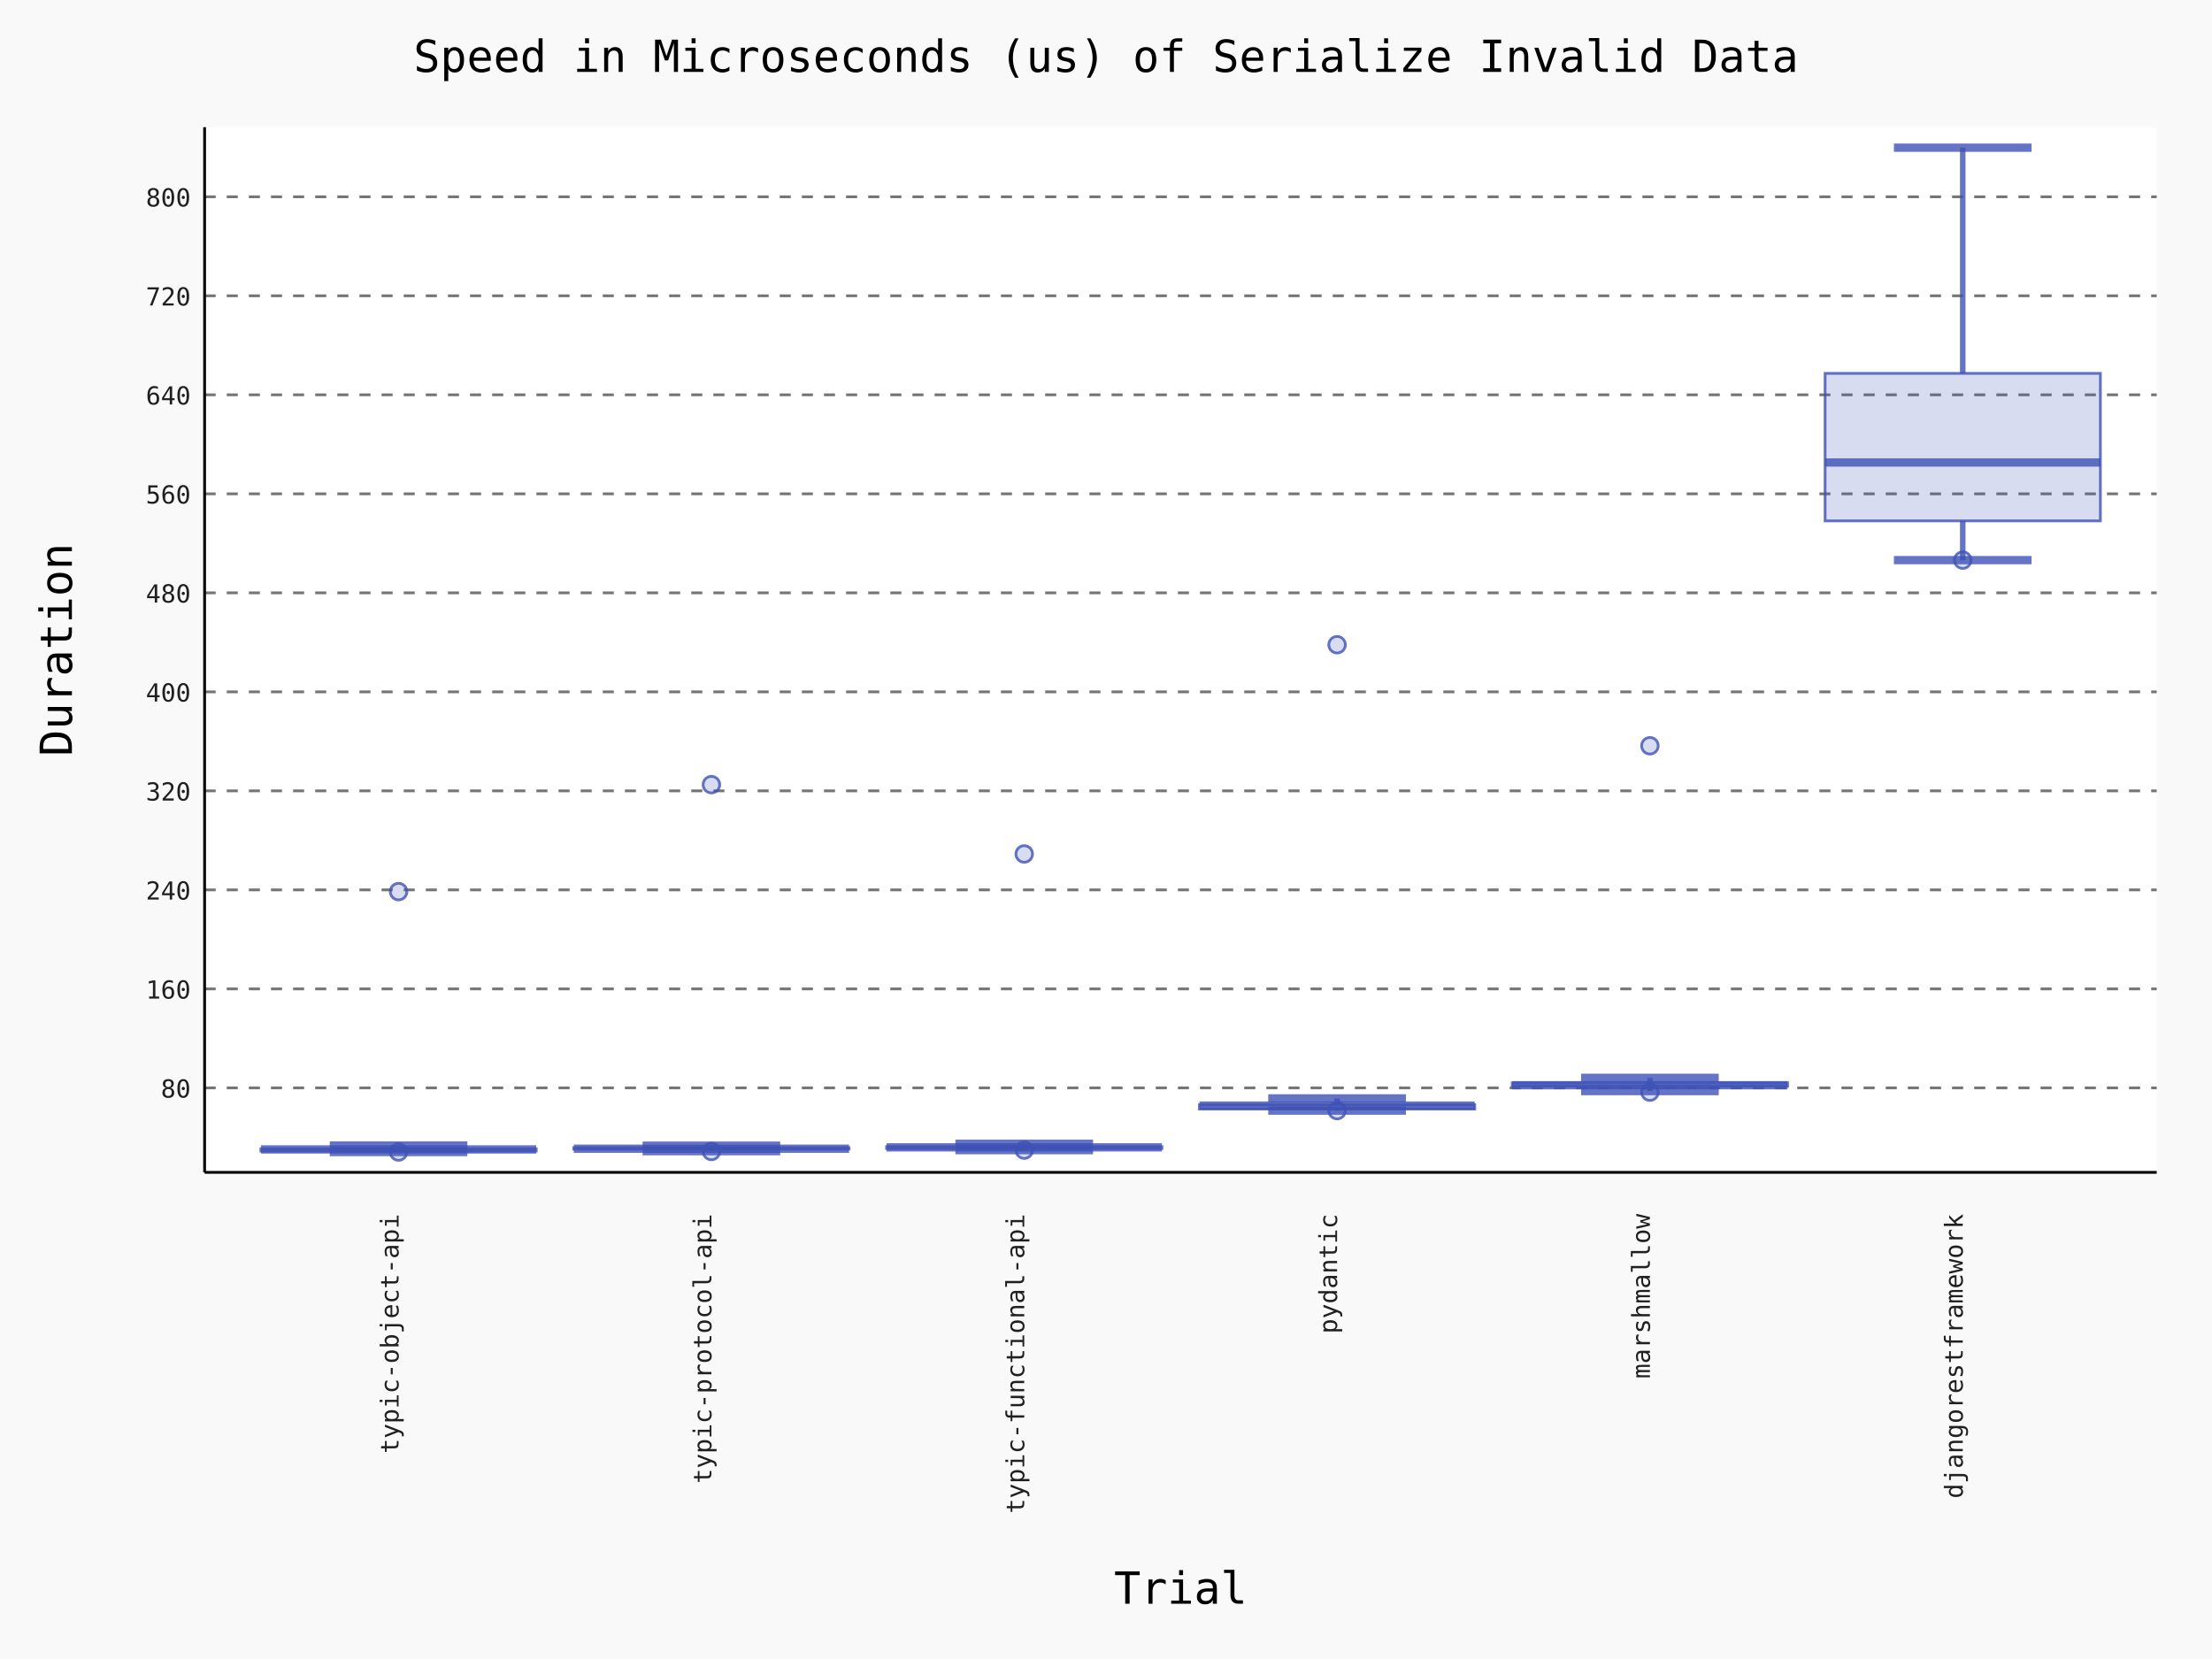
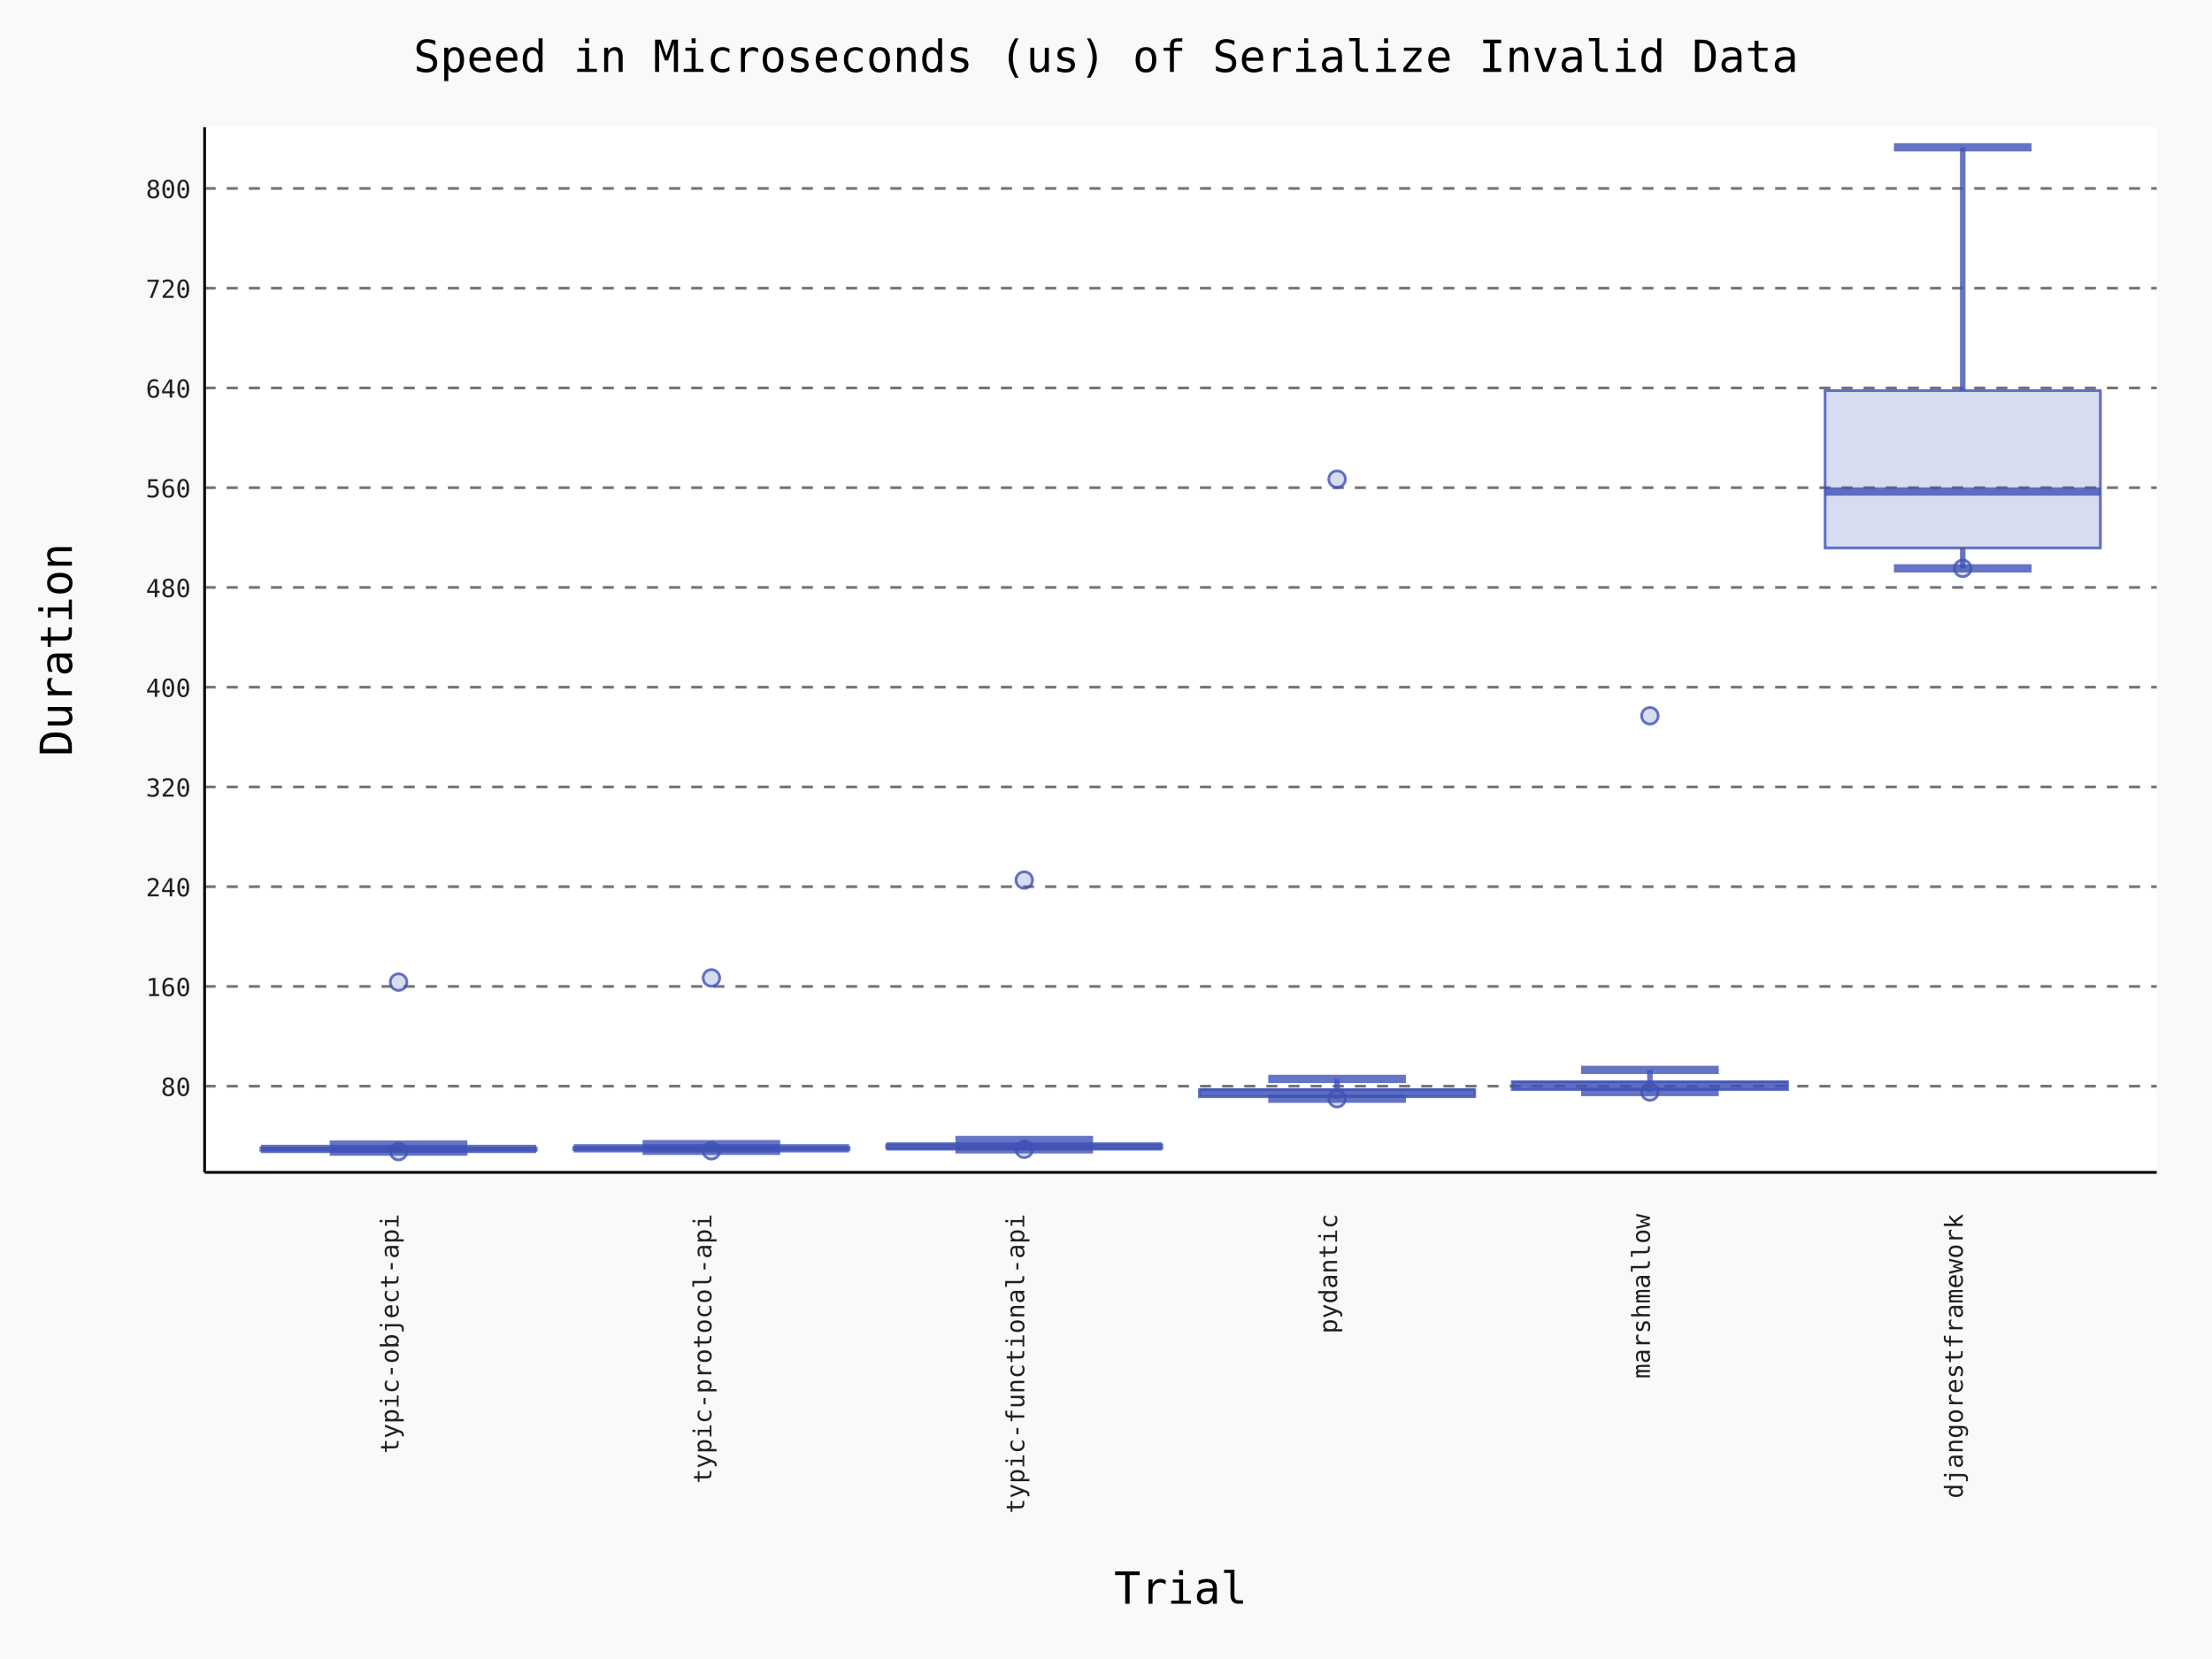
- <svg xmlns="http://www.w3.org/2000/svg" class="pygal-chart" id="chart-0c1e1cc7-c7f8-4f0b-b33f-4241ea033ccd" viewBox="0 0 800 600">
+ <svg xmlns="http://www.w3.org/2000/svg" class="pygal-chart" id="chart-b4a28eb0-7984-468a-a149-6c1b3a65ea5f" viewBox="0 0 800 600">
  <defs>
-     <style type="text/css">#chart-0c1e1cc7-c7f8-4f0b-b33f-4241ea033ccd{-webkit-user-select:none;-webkit-font-smoothing:antialiased;font-family:Consolas,"Deja Vu Sans Mono","Bitstream Vera Sans Mono","Courier New",monospace}#chart-0c1e1cc7-c7f8-4f0b-b33f-4241ea033ccd .title{font-family:Consolas,"Deja Vu Sans Mono","Bitstream Vera Sans Mono","Courier New",monospace;font-size:16px}#chart-0c1e1cc7-c7f8-4f0b-b33f-4241ea033ccd .legends .legend text{font-family:Consolas,"Deja Vu Sans Mono","Bitstream Vera Sans Mono","Courier New",monospace;font-size:14px}#chart-0c1e1cc7-c7f8-4f0b-b33f-4241ea033ccd .axis text{font-family:Consolas,"Deja Vu Sans Mono","Bitstream Vera Sans Mono","Courier New",monospace;font-size:10px}#chart-0c1e1cc7-c7f8-4f0b-b33f-4241ea033ccd .axis text.major{font-family:Consolas,"Deja Vu Sans Mono","Bitstream Vera Sans Mono","Courier New",monospace;font-size:10px}#chart-0c1e1cc7-c7f8-4f0b-b33f-4241ea033ccd .text-overlay text.value{font-family:Consolas,"Deja Vu Sans Mono","Bitstream Vera Sans Mono","Courier New",monospace;font-size:16px}#chart-0c1e1cc7-c7f8-4f0b-b33f-4241ea033ccd .text-overlay text.label{font-family:Consolas,"Deja Vu Sans Mono","Bitstream Vera Sans Mono","Courier New",monospace;font-size:10px}#chart-0c1e1cc7-c7f8-4f0b-b33f-4241ea033ccd .tooltip{font-family:Consolas,"Deja Vu Sans Mono","Bitstream Vera Sans Mono","Courier New",monospace;font-size:14px}#chart-0c1e1cc7-c7f8-4f0b-b33f-4241ea033ccd text.no_data{font-family:Consolas,"Deja Vu Sans Mono","Bitstream Vera Sans Mono","Courier New",monospace;font-size:64px}
- #chart-0c1e1cc7-c7f8-4f0b-b33f-4241ea033ccd{background-color:rgba(249,249,249,1)}#chart-0c1e1cc7-c7f8-4f0b-b33f-4241ea033ccd path,#chart-0c1e1cc7-c7f8-4f0b-b33f-4241ea033ccd line,#chart-0c1e1cc7-c7f8-4f0b-b33f-4241ea033ccd rect,#chart-0c1e1cc7-c7f8-4f0b-b33f-4241ea033ccd circle{-webkit-transition:150ms;-moz-transition:150ms;transition:150ms}#chart-0c1e1cc7-c7f8-4f0b-b33f-4241ea033ccd .graph &gt; .background{fill:rgba(249,249,249,1)}#chart-0c1e1cc7-c7f8-4f0b-b33f-4241ea033ccd .plot &gt; .background{fill:rgba(255,255,255,1)}#chart-0c1e1cc7-c7f8-4f0b-b33f-4241ea033ccd .graph{fill:rgba(0,0,0,.87)}#chart-0c1e1cc7-c7f8-4f0b-b33f-4241ea033ccd text.no_data{fill:rgba(0,0,0,1)}#chart-0c1e1cc7-c7f8-4f0b-b33f-4241ea033ccd .title{fill:rgba(0,0,0,1)}#chart-0c1e1cc7-c7f8-4f0b-b33f-4241ea033ccd .legends .legend text{fill:rgba(0,0,0,.87)}#chart-0c1e1cc7-c7f8-4f0b-b33f-4241ea033ccd .legends .legend:hover text{fill:rgba(0,0,0,1)}#chart-0c1e1cc7-c7f8-4f0b-b33f-4241ea033ccd .axis .line{stroke:rgba(0,0,0,1)}#chart-0c1e1cc7-c7f8-4f0b-b33f-4241ea033ccd .axis .guide.line{stroke:rgba(0,0,0,.54)}#chart-0c1e1cc7-c7f8-4f0b-b33f-4241ea033ccd .axis .major.line{stroke:rgba(0,0,0,.87)}#chart-0c1e1cc7-c7f8-4f0b-b33f-4241ea033ccd .axis text.major{fill:rgba(0,0,0,1)}#chart-0c1e1cc7-c7f8-4f0b-b33f-4241ea033ccd .axis.y .guides:hover .guide.line,#chart-0c1e1cc7-c7f8-4f0b-b33f-4241ea033ccd .line-graph .axis.x .guides:hover .guide.line,#chart-0c1e1cc7-c7f8-4f0b-b33f-4241ea033ccd .stackedline-graph .axis.x .guides:hover .guide.line,#chart-0c1e1cc7-c7f8-4f0b-b33f-4241ea033ccd .xy-graph .axis.x .guides:hover .guide.line{stroke:rgba(0,0,0,1)}#chart-0c1e1cc7-c7f8-4f0b-b33f-4241ea033ccd .axis .guides:hover text{fill:rgba(0,0,0,1)}#chart-0c1e1cc7-c7f8-4f0b-b33f-4241ea033ccd .reactive{fill-opacity:.7;stroke-opacity:.8}#chart-0c1e1cc7-c7f8-4f0b-b33f-4241ea033ccd .ci{stroke:rgba(0,0,0,.87)}#chart-0c1e1cc7-c7f8-4f0b-b33f-4241ea033ccd .reactive.active,#chart-0c1e1cc7-c7f8-4f0b-b33f-4241ea033ccd .active .reactive{fill-opacity:.8;stroke-opacity:.9;stroke-width:4}#chart-0c1e1cc7-c7f8-4f0b-b33f-4241ea033ccd .ci .reactive.active{stroke-width:1.5}#chart-0c1e1cc7-c7f8-4f0b-b33f-4241ea033ccd .series text{fill:rgba(0,0,0,1)}#chart-0c1e1cc7-c7f8-4f0b-b33f-4241ea033ccd .tooltip rect{fill:rgba(255,255,255,1);stroke:rgba(0,0,0,1);-webkit-transition:opacity 150ms;-moz-transition:opacity 150ms;transition:opacity 150ms}#chart-0c1e1cc7-c7f8-4f0b-b33f-4241ea033ccd .tooltip .label{fill:rgba(0,0,0,.87)}#chart-0c1e1cc7-c7f8-4f0b-b33f-4241ea033ccd .tooltip .label{fill:rgba(0,0,0,.87)}#chart-0c1e1cc7-c7f8-4f0b-b33f-4241ea033ccd .tooltip .legend{font-size:.8em;fill:rgba(0,0,0,.54)}#chart-0c1e1cc7-c7f8-4f0b-b33f-4241ea033ccd .tooltip .x_label{font-size:.6em;fill:rgba(0,0,0,1)}#chart-0c1e1cc7-c7f8-4f0b-b33f-4241ea033ccd .tooltip .xlink{font-size:.5em;text-decoration:underline}#chart-0c1e1cc7-c7f8-4f0b-b33f-4241ea033ccd .tooltip .value{font-size:1.5em}#chart-0c1e1cc7-c7f8-4f0b-b33f-4241ea033ccd .bound{font-size:.5em}#chart-0c1e1cc7-c7f8-4f0b-b33f-4241ea033ccd .max-value{font-size:.75em;fill:rgba(0,0,0,.54)}#chart-0c1e1cc7-c7f8-4f0b-b33f-4241ea033ccd .map-element{fill:rgba(255,255,255,1);stroke:rgba(0,0,0,.54) !important}#chart-0c1e1cc7-c7f8-4f0b-b33f-4241ea033ccd .map-element .reactive{fill-opacity:inherit;stroke-opacity:inherit}#chart-0c1e1cc7-c7f8-4f0b-b33f-4241ea033ccd .color-0,#chart-0c1e1cc7-c7f8-4f0b-b33f-4241ea033ccd .color-0 a:visited{stroke:#3F51B5;fill:#3F51B5}#chart-0c1e1cc7-c7f8-4f0b-b33f-4241ea033ccd .color-1,#chart-0c1e1cc7-c7f8-4f0b-b33f-4241ea033ccd .color-1 a:visited{stroke:#3F51B5;fill:#3F51B5}#chart-0c1e1cc7-c7f8-4f0b-b33f-4241ea033ccd .color-2,#chart-0c1e1cc7-c7f8-4f0b-b33f-4241ea033ccd .color-2 a:visited{stroke:#3F51B5;fill:#3F51B5}#chart-0c1e1cc7-c7f8-4f0b-b33f-4241ea033ccd .color-3,#chart-0c1e1cc7-c7f8-4f0b-b33f-4241ea033ccd .color-3 a:visited{stroke:#3F51B5;fill:#3F51B5}#chart-0c1e1cc7-c7f8-4f0b-b33f-4241ea033ccd .color-4,#chart-0c1e1cc7-c7f8-4f0b-b33f-4241ea033ccd .color-4 a:visited{stroke:#3F51B5;fill:#3F51B5}#chart-0c1e1cc7-c7f8-4f0b-b33f-4241ea033ccd .color-5,#chart-0c1e1cc7-c7f8-4f0b-b33f-4241ea033ccd .color-5 a:visited{stroke:#3F51B5;fill:#3F51B5}#chart-0c1e1cc7-c7f8-4f0b-b33f-4241ea033ccd .text-overlay .color-0 text{fill:black}#chart-0c1e1cc7-c7f8-4f0b-b33f-4241ea033ccd .text-overlay .color-1 text{fill:black}#chart-0c1e1cc7-c7f8-4f0b-b33f-4241ea033ccd .text-overlay .color-2 text{fill:black}#chart-0c1e1cc7-c7f8-4f0b-b33f-4241ea033ccd .text-overlay .color-3 text{fill:black}#chart-0c1e1cc7-c7f8-4f0b-b33f-4241ea033ccd .text-overlay .color-4 text{fill:black}#chart-0c1e1cc7-c7f8-4f0b-b33f-4241ea033ccd .text-overlay .color-5 text{fill:black}
- #chart-0c1e1cc7-c7f8-4f0b-b33f-4241ea033ccd text.no_data{text-anchor:middle}#chart-0c1e1cc7-c7f8-4f0b-b33f-4241ea033ccd .guide.line{fill:none}#chart-0c1e1cc7-c7f8-4f0b-b33f-4241ea033ccd .centered{text-anchor:middle}#chart-0c1e1cc7-c7f8-4f0b-b33f-4241ea033ccd .title{text-anchor:middle}#chart-0c1e1cc7-c7f8-4f0b-b33f-4241ea033ccd .legends .legend text{fill-opacity:1}#chart-0c1e1cc7-c7f8-4f0b-b33f-4241ea033ccd .axis.x text{text-anchor:middle}#chart-0c1e1cc7-c7f8-4f0b-b33f-4241ea033ccd .axis.x:not(.web) text[transform]{text-anchor:start}#chart-0c1e1cc7-c7f8-4f0b-b33f-4241ea033ccd .axis.x:not(.web) text[transform].backwards{text-anchor:end}#chart-0c1e1cc7-c7f8-4f0b-b33f-4241ea033ccd .axis.y text{text-anchor:end}#chart-0c1e1cc7-c7f8-4f0b-b33f-4241ea033ccd .axis.y text[transform].backwards{text-anchor:start}#chart-0c1e1cc7-c7f8-4f0b-b33f-4241ea033ccd .axis.y2 text{text-anchor:start}#chart-0c1e1cc7-c7f8-4f0b-b33f-4241ea033ccd .axis.y2 text[transform].backwards{text-anchor:end}#chart-0c1e1cc7-c7f8-4f0b-b33f-4241ea033ccd .axis .guide.line{stroke-dasharray:4,4}#chart-0c1e1cc7-c7f8-4f0b-b33f-4241ea033ccd .axis .major.guide.line{stroke-dasharray:6,6}#chart-0c1e1cc7-c7f8-4f0b-b33f-4241ea033ccd .horizontal .axis.y .guide.line,#chart-0c1e1cc7-c7f8-4f0b-b33f-4241ea033ccd .horizontal .axis.y2 .guide.line,#chart-0c1e1cc7-c7f8-4f0b-b33f-4241ea033ccd .vertical .axis.x .guide.line{opacity:0}#chart-0c1e1cc7-c7f8-4f0b-b33f-4241ea033ccd .horizontal .axis.always_show .guide.line,#chart-0c1e1cc7-c7f8-4f0b-b33f-4241ea033ccd .vertical .axis.always_show .guide.line{opacity:1 !important}#chart-0c1e1cc7-c7f8-4f0b-b33f-4241ea033ccd .axis.y .guides:hover .guide.line,#chart-0c1e1cc7-c7f8-4f0b-b33f-4241ea033ccd .axis.y2 .guides:hover .guide.line,#chart-0c1e1cc7-c7f8-4f0b-b33f-4241ea033ccd .axis.x .guides:hover .guide.line{opacity:1}#chart-0c1e1cc7-c7f8-4f0b-b33f-4241ea033ccd .axis .guides:hover text{opacity:1}#chart-0c1e1cc7-c7f8-4f0b-b33f-4241ea033ccd .nofill{fill:none}#chart-0c1e1cc7-c7f8-4f0b-b33f-4241ea033ccd .subtle-fill{fill-opacity:.2}#chart-0c1e1cc7-c7f8-4f0b-b33f-4241ea033ccd .dot{stroke-width:1px;fill-opacity:1}#chart-0c1e1cc7-c7f8-4f0b-b33f-4241ea033ccd .dot.active{stroke-width:5px}#chart-0c1e1cc7-c7f8-4f0b-b33f-4241ea033ccd .dot.negative{fill:transparent}#chart-0c1e1cc7-c7f8-4f0b-b33f-4241ea033ccd text,#chart-0c1e1cc7-c7f8-4f0b-b33f-4241ea033ccd tspan{stroke:none !important}#chart-0c1e1cc7-c7f8-4f0b-b33f-4241ea033ccd .series text.active{opacity:1}#chart-0c1e1cc7-c7f8-4f0b-b33f-4241ea033ccd .tooltip rect{fill-opacity:.95;stroke-width:.5}#chart-0c1e1cc7-c7f8-4f0b-b33f-4241ea033ccd .tooltip text{fill-opacity:1}#chart-0c1e1cc7-c7f8-4f0b-b33f-4241ea033ccd .showable{visibility:hidden}#chart-0c1e1cc7-c7f8-4f0b-b33f-4241ea033ccd .showable.shown{visibility:visible}#chart-0c1e1cc7-c7f8-4f0b-b33f-4241ea033ccd .gauge-background{fill:rgba(229,229,229,1);stroke:none}#chart-0c1e1cc7-c7f8-4f0b-b33f-4241ea033ccd .bg-lines{stroke:rgba(249,249,249,1);stroke-width:2px}
+     <style type="text/css">#chart-b4a28eb0-7984-468a-a149-6c1b3a65ea5f{-webkit-user-select:none;-webkit-font-smoothing:antialiased;font-family:Consolas,"Deja Vu Sans Mono","Bitstream Vera Sans Mono","Courier New",monospace}#chart-b4a28eb0-7984-468a-a149-6c1b3a65ea5f .title{font-family:Consolas,"Deja Vu Sans Mono","Bitstream Vera Sans Mono","Courier New",monospace;font-size:16px}#chart-b4a28eb0-7984-468a-a149-6c1b3a65ea5f .legends .legend text{font-family:Consolas,"Deja Vu Sans Mono","Bitstream Vera Sans Mono","Courier New",monospace;font-size:14px}#chart-b4a28eb0-7984-468a-a149-6c1b3a65ea5f .axis text{font-family:Consolas,"Deja Vu Sans Mono","Bitstream Vera Sans Mono","Courier New",monospace;font-size:10px}#chart-b4a28eb0-7984-468a-a149-6c1b3a65ea5f .axis text.major{font-family:Consolas,"Deja Vu Sans Mono","Bitstream Vera Sans Mono","Courier New",monospace;font-size:10px}#chart-b4a28eb0-7984-468a-a149-6c1b3a65ea5f .text-overlay text.value{font-family:Consolas,"Deja Vu Sans Mono","Bitstream Vera Sans Mono","Courier New",monospace;font-size:16px}#chart-b4a28eb0-7984-468a-a149-6c1b3a65ea5f .text-overlay text.label{font-family:Consolas,"Deja Vu Sans Mono","Bitstream Vera Sans Mono","Courier New",monospace;font-size:10px}#chart-b4a28eb0-7984-468a-a149-6c1b3a65ea5f .tooltip{font-family:Consolas,"Deja Vu Sans Mono","Bitstream Vera Sans Mono","Courier New",monospace;font-size:14px}#chart-b4a28eb0-7984-468a-a149-6c1b3a65ea5f text.no_data{font-family:Consolas,"Deja Vu Sans Mono","Bitstream Vera Sans Mono","Courier New",monospace;font-size:64px}
+ #chart-b4a28eb0-7984-468a-a149-6c1b3a65ea5f{background-color:rgba(249,249,249,1)}#chart-b4a28eb0-7984-468a-a149-6c1b3a65ea5f path,#chart-b4a28eb0-7984-468a-a149-6c1b3a65ea5f line,#chart-b4a28eb0-7984-468a-a149-6c1b3a65ea5f rect,#chart-b4a28eb0-7984-468a-a149-6c1b3a65ea5f circle{-webkit-transition:150ms;-moz-transition:150ms;transition:150ms}#chart-b4a28eb0-7984-468a-a149-6c1b3a65ea5f .graph &gt; .background{fill:rgba(249,249,249,1)}#chart-b4a28eb0-7984-468a-a149-6c1b3a65ea5f .plot &gt; .background{fill:rgba(255,255,255,1)}#chart-b4a28eb0-7984-468a-a149-6c1b3a65ea5f .graph{fill:rgba(0,0,0,.87)}#chart-b4a28eb0-7984-468a-a149-6c1b3a65ea5f text.no_data{fill:rgba(0,0,0,1)}#chart-b4a28eb0-7984-468a-a149-6c1b3a65ea5f .title{fill:rgba(0,0,0,1)}#chart-b4a28eb0-7984-468a-a149-6c1b3a65ea5f .legends .legend text{fill:rgba(0,0,0,.87)}#chart-b4a28eb0-7984-468a-a149-6c1b3a65ea5f .legends .legend:hover text{fill:rgba(0,0,0,1)}#chart-b4a28eb0-7984-468a-a149-6c1b3a65ea5f .axis .line{stroke:rgba(0,0,0,1)}#chart-b4a28eb0-7984-468a-a149-6c1b3a65ea5f .axis .guide.line{stroke:rgba(0,0,0,.54)}#chart-b4a28eb0-7984-468a-a149-6c1b3a65ea5f .axis .major.line{stroke:rgba(0,0,0,.87)}#chart-b4a28eb0-7984-468a-a149-6c1b3a65ea5f .axis text.major{fill:rgba(0,0,0,1)}#chart-b4a28eb0-7984-468a-a149-6c1b3a65ea5f .axis.y .guides:hover .guide.line,#chart-b4a28eb0-7984-468a-a149-6c1b3a65ea5f .line-graph .axis.x .guides:hover .guide.line,#chart-b4a28eb0-7984-468a-a149-6c1b3a65ea5f .stackedline-graph .axis.x .guides:hover .guide.line,#chart-b4a28eb0-7984-468a-a149-6c1b3a65ea5f .xy-graph .axis.x .guides:hover .guide.line{stroke:rgba(0,0,0,1)}#chart-b4a28eb0-7984-468a-a149-6c1b3a65ea5f .axis .guides:hover text{fill:rgba(0,0,0,1)}#chart-b4a28eb0-7984-468a-a149-6c1b3a65ea5f .reactive{fill-opacity:.7;stroke-opacity:.8}#chart-b4a28eb0-7984-468a-a149-6c1b3a65ea5f .ci{stroke:rgba(0,0,0,.87)}#chart-b4a28eb0-7984-468a-a149-6c1b3a65ea5f .reactive.active,#chart-b4a28eb0-7984-468a-a149-6c1b3a65ea5f .active .reactive{fill-opacity:.8;stroke-opacity:.9;stroke-width:4}#chart-b4a28eb0-7984-468a-a149-6c1b3a65ea5f .ci .reactive.active{stroke-width:1.5}#chart-b4a28eb0-7984-468a-a149-6c1b3a65ea5f .series text{fill:rgba(0,0,0,1)}#chart-b4a28eb0-7984-468a-a149-6c1b3a65ea5f .tooltip rect{fill:rgba(255,255,255,1);stroke:rgba(0,0,0,1);-webkit-transition:opacity 150ms;-moz-transition:opacity 150ms;transition:opacity 150ms}#chart-b4a28eb0-7984-468a-a149-6c1b3a65ea5f .tooltip .label{fill:rgba(0,0,0,.87)}#chart-b4a28eb0-7984-468a-a149-6c1b3a65ea5f .tooltip .label{fill:rgba(0,0,0,.87)}#chart-b4a28eb0-7984-468a-a149-6c1b3a65ea5f .tooltip .legend{font-size:.8em;fill:rgba(0,0,0,.54)}#chart-b4a28eb0-7984-468a-a149-6c1b3a65ea5f .tooltip .x_label{font-size:.6em;fill:rgba(0,0,0,1)}#chart-b4a28eb0-7984-468a-a149-6c1b3a65ea5f .tooltip .xlink{font-size:.5em;text-decoration:underline}#chart-b4a28eb0-7984-468a-a149-6c1b3a65ea5f .tooltip .value{font-size:1.5em}#chart-b4a28eb0-7984-468a-a149-6c1b3a65ea5f .bound{font-size:.5em}#chart-b4a28eb0-7984-468a-a149-6c1b3a65ea5f .max-value{font-size:.75em;fill:rgba(0,0,0,.54)}#chart-b4a28eb0-7984-468a-a149-6c1b3a65ea5f .map-element{fill:rgba(255,255,255,1);stroke:rgba(0,0,0,.54) !important}#chart-b4a28eb0-7984-468a-a149-6c1b3a65ea5f .map-element .reactive{fill-opacity:inherit;stroke-opacity:inherit}#chart-b4a28eb0-7984-468a-a149-6c1b3a65ea5f .color-0,#chart-b4a28eb0-7984-468a-a149-6c1b3a65ea5f .color-0 a:visited{stroke:#3F51B5;fill:#3F51B5}#chart-b4a28eb0-7984-468a-a149-6c1b3a65ea5f .color-1,#chart-b4a28eb0-7984-468a-a149-6c1b3a65ea5f .color-1 a:visited{stroke:#3F51B5;fill:#3F51B5}#chart-b4a28eb0-7984-468a-a149-6c1b3a65ea5f .color-2,#chart-b4a28eb0-7984-468a-a149-6c1b3a65ea5f .color-2 a:visited{stroke:#3F51B5;fill:#3F51B5}#chart-b4a28eb0-7984-468a-a149-6c1b3a65ea5f .color-3,#chart-b4a28eb0-7984-468a-a149-6c1b3a65ea5f .color-3 a:visited{stroke:#3F51B5;fill:#3F51B5}#chart-b4a28eb0-7984-468a-a149-6c1b3a65ea5f .color-4,#chart-b4a28eb0-7984-468a-a149-6c1b3a65ea5f .color-4 a:visited{stroke:#3F51B5;fill:#3F51B5}#chart-b4a28eb0-7984-468a-a149-6c1b3a65ea5f .color-5,#chart-b4a28eb0-7984-468a-a149-6c1b3a65ea5f .color-5 a:visited{stroke:#3F51B5;fill:#3F51B5}#chart-b4a28eb0-7984-468a-a149-6c1b3a65ea5f .text-overlay .color-0 text{fill:black}#chart-b4a28eb0-7984-468a-a149-6c1b3a65ea5f .text-overlay .color-1 text{fill:black}#chart-b4a28eb0-7984-468a-a149-6c1b3a65ea5f .text-overlay .color-2 text{fill:black}#chart-b4a28eb0-7984-468a-a149-6c1b3a65ea5f .text-overlay .color-3 text{fill:black}#chart-b4a28eb0-7984-468a-a149-6c1b3a65ea5f .text-overlay .color-4 text{fill:black}#chart-b4a28eb0-7984-468a-a149-6c1b3a65ea5f .text-overlay .color-5 text{fill:black}
+ #chart-b4a28eb0-7984-468a-a149-6c1b3a65ea5f text.no_data{text-anchor:middle}#chart-b4a28eb0-7984-468a-a149-6c1b3a65ea5f .guide.line{fill:none}#chart-b4a28eb0-7984-468a-a149-6c1b3a65ea5f .centered{text-anchor:middle}#chart-b4a28eb0-7984-468a-a149-6c1b3a65ea5f .title{text-anchor:middle}#chart-b4a28eb0-7984-468a-a149-6c1b3a65ea5f .legends .legend text{fill-opacity:1}#chart-b4a28eb0-7984-468a-a149-6c1b3a65ea5f .axis.x text{text-anchor:middle}#chart-b4a28eb0-7984-468a-a149-6c1b3a65ea5f .axis.x:not(.web) text[transform]{text-anchor:start}#chart-b4a28eb0-7984-468a-a149-6c1b3a65ea5f .axis.x:not(.web) text[transform].backwards{text-anchor:end}#chart-b4a28eb0-7984-468a-a149-6c1b3a65ea5f .axis.y text{text-anchor:end}#chart-b4a28eb0-7984-468a-a149-6c1b3a65ea5f .axis.y text[transform].backwards{text-anchor:start}#chart-b4a28eb0-7984-468a-a149-6c1b3a65ea5f .axis.y2 text{text-anchor:start}#chart-b4a28eb0-7984-468a-a149-6c1b3a65ea5f .axis.y2 text[transform].backwards{text-anchor:end}#chart-b4a28eb0-7984-468a-a149-6c1b3a65ea5f .axis .guide.line{stroke-dasharray:4,4}#chart-b4a28eb0-7984-468a-a149-6c1b3a65ea5f .axis .major.guide.line{stroke-dasharray:6,6}#chart-b4a28eb0-7984-468a-a149-6c1b3a65ea5f .horizontal .axis.y .guide.line,#chart-b4a28eb0-7984-468a-a149-6c1b3a65ea5f .horizontal .axis.y2 .guide.line,#chart-b4a28eb0-7984-468a-a149-6c1b3a65ea5f .vertical .axis.x .guide.line{opacity:0}#chart-b4a28eb0-7984-468a-a149-6c1b3a65ea5f .horizontal .axis.always_show .guide.line,#chart-b4a28eb0-7984-468a-a149-6c1b3a65ea5f .vertical .axis.always_show .guide.line{opacity:1 !important}#chart-b4a28eb0-7984-468a-a149-6c1b3a65ea5f .axis.y .guides:hover .guide.line,#chart-b4a28eb0-7984-468a-a149-6c1b3a65ea5f .axis.y2 .guides:hover .guide.line,#chart-b4a28eb0-7984-468a-a149-6c1b3a65ea5f .axis.x .guides:hover .guide.line{opacity:1}#chart-b4a28eb0-7984-468a-a149-6c1b3a65ea5f .axis .guides:hover text{opacity:1}#chart-b4a28eb0-7984-468a-a149-6c1b3a65ea5f .nofill{fill:none}#chart-b4a28eb0-7984-468a-a149-6c1b3a65ea5f .subtle-fill{fill-opacity:.2}#chart-b4a28eb0-7984-468a-a149-6c1b3a65ea5f .dot{stroke-width:1px;fill-opacity:1}#chart-b4a28eb0-7984-468a-a149-6c1b3a65ea5f .dot.active{stroke-width:5px}#chart-b4a28eb0-7984-468a-a149-6c1b3a65ea5f .dot.negative{fill:transparent}#chart-b4a28eb0-7984-468a-a149-6c1b3a65ea5f text,#chart-b4a28eb0-7984-468a-a149-6c1b3a65ea5f tspan{stroke:none !important}#chart-b4a28eb0-7984-468a-a149-6c1b3a65ea5f .series text.active{opacity:1}#chart-b4a28eb0-7984-468a-a149-6c1b3a65ea5f .tooltip rect{fill-opacity:.95;stroke-width:.5}#chart-b4a28eb0-7984-468a-a149-6c1b3a65ea5f .tooltip text{fill-opacity:1}#chart-b4a28eb0-7984-468a-a149-6c1b3a65ea5f .showable{visibility:hidden}#chart-b4a28eb0-7984-468a-a149-6c1b3a65ea5f .showable.shown{visibility:visible}#chart-b4a28eb0-7984-468a-a149-6c1b3a65ea5f .gauge-background{fill:rgba(229,229,229,1);stroke:none}#chart-b4a28eb0-7984-468a-a149-6c1b3a65ea5f .bg-lines{stroke:rgba(249,249,249,1);stroke-width:2px}
.tooltip .value{font-size:1em !important}.axis text{font-size:9px !important}</style>
  </defs>
  <g class="graph custombox-graph vertical">
    <rect class="background" height="600" width="800" x="0" y="0" />
    <g class="plot" transform="translate(74, 46)">
      <rect class="background" height="378.0" width="706.0" x="0" y="0" />
      <g class="axis y always_show">
        <path class="line" d="M0 378 h706" />
        <g class="guides">
-           <path class="guide line" d="M0 347.455 h706" />
-           <text class="" x="-5" y="350.955">80</text>
+           <path class="guide line" d="M0 346.831 h706" />
+           <text class="" x="-5" y="350.331">80</text>
        </g>
        <g class="guides">
-           <path class="guide line" d="M0 311.646 h706" />
-           <text class="" x="-5" y="315.146">160</text>
+           <path class="guide line" d="M0 310.755 h706" />
+           <text class="" x="-5" y="314.255">160</text>
        </g>
        <g class="guides">
-           <path class="guide line" d="M0 275.837 h706" />
-           <text class="" x="-5" y="279.337">240</text>
+           <path class="guide line" d="M0 274.68 h706" />
+           <text class="" x="-5" y="278.18">240</text>
        </g>
        <g class="guides">
-           <path class="guide line" d="M0 240.028 h706" />
-           <text class="" x="-5" y="243.528">320</text>
+           <path class="guide line" d="M0 238.604 h706" />
+           <text class="" x="-5" y="242.104">320</text>
        </g>
        <g class="guides">
-           <path class="guide line" d="M0 204.219 h706" />
-           <text class="" x="-5" y="207.719">400</text>
+           <path class="guide line" d="M0 202.528 h706" />
+           <text class="" x="-5" y="206.028">400</text>
        </g>
        <g class="guides">
-           <path class="guide line" d="M0 168.41 h706" />
-           <text class="" x="-5" y="171.91">480</text>
+           <path class="guide line" d="M0 166.453 h706" />
+           <text class="" x="-5" y="169.953">480</text>
        </g>
        <g class="guides">
-           <path class="guide line" d="M0 132.601 h706" />
-           <text class="" x="-5" y="136.101">560</text>
+           <path class="guide line" d="M0 130.377 h706" />
+           <text class="" x="-5" y="133.877">560</text>
        </g>
        <g class="guides">
-           <path class="guide line" d="M0 96.792 h706" />
-           <text class="" x="-5" y="100.292">640</text>
+           <path class="guide line" d="M0 94.302 h706" />
+           <text class="" x="-5" y="97.802">640</text>
        </g>
        <g class="guides">
-           <path class="guide line" d="M0 60.983 h706" />
-           <text class="" x="-5" y="64.483">720</text>
+           <path class="guide line" d="M0 58.226 h706" />
+           <text class="" x="-5" y="61.726">720</text>
        </g>
        <g class="guides">
-           <path class="guide line" d="M0 25.174 h706" />
-           <text class="" x="-5" y="28.674">800</text>
+           <path class="guide line" d="M0 22.15 h706" />
+           <text class="" x="-5" y="25.65">800</text>
        </g>
      </g>
      <g class="axis x">
        <path class="line" d="M0 0 v378" />
        <g class="guides">
          <path class="guide line" d="M70.147 0 v378" />
          <text class="backwards" transform="rotate(270 70.14744 393)" x="70.147" y="393.0">typic-object-api</text>
        </g>
        <g class="guides">
          <path class="guide line" d="M183.288 0 v378" />
          <text class="backwards" transform="rotate(270 183.2885 393)" x="183.288" y="393.0">typic-protocol-api</text>
        </g>
        <g class="guides">
          <path class="guide line" d="M296.429 0 v378" />
          <text class="backwards" transform="rotate(270 296.4295 393)" x="296.429" y="393.0">typic-functional-api</text>
        </g>
        <g class="guides">
          <path class="guide line" d="M409.571 0 v378" />
          <text class="backwards" transform="rotate(270 409.5705 393)" x="409.571" y="393.0">pydantic</text>
        </g>
        <g class="guides">
          <path class="guide line" d="M522.712 0 v378" />
          <text class="backwards" transform="rotate(270 522.7115 393)" x="522.712" y="393.0">marshmallow</text>
        </g>
        <g class="guides">
          <path class="guide line" d="M635.853 0 v378" />
          <text class="backwards" transform="rotate(270 635.8526 393)" x="635.853" y="393.0">djangorestframework</text>
        </g>
      </g>
      <g class="series serie-0 color-0">
        <g class="boxes">
          <g class="box">
-             <path class="reactive tooltip-trigger" d="M45.256 370.646 L95.038 370.646" stroke-width="3" />
-             <path class="reactive tooltip-trigger" d="M20.365 369.703 L119.929 369.703" stroke-width="3" />
-             <path class="reactive tooltip-trigger" d="M45.256 368.296 L95.038 368.296" stroke-width="3" />
-             <path class="reactive tooltip-trigger" d="M70.147 370.646 L70.147 370.295" stroke-width="2" />
-             <path class="reactive tooltip-trigger" d="M70.147 368.296 L70.147 369.499" stroke-width="2" />
-             <rect class="subtle-fill reactive tooltip-trigger" height="0.796" width="99.564" x="20.365" y="369.499" />
-             <circle class="subtle-fill reactive tooltip-trigger" cx="70.147" cy="370.646" r="3" />
-             <circle class="subtle-fill reactive tooltip-trigger" cx="70.147" cy="276.468" r="3" />
+             <path class="reactive tooltip-trigger" d="M45.256 370.498 L95.038 370.498" stroke-width="3" />
+             <path class="reactive tooltip-trigger" d="M20.365 369.524 L119.929 369.524" stroke-width="3" />
+             <path class="reactive tooltip-trigger" d="M45.256 367.937 L95.038 367.937" stroke-width="3" />
+             <path class="reactive tooltip-trigger" d="M70.147 370.498 L70.147 370.016" stroke-width="2" />
+             <path class="reactive tooltip-trigger" d="M70.147 367.937 L70.147 369.184" stroke-width="2" />
+             <rect class="subtle-fill reactive tooltip-trigger" height="0.831" width="99.564" x="20.365" y="369.184" />
+             <circle class="subtle-fill reactive tooltip-trigger" cx="70.147" cy="370.498" r="3" />
+             <circle class="subtle-fill reactive tooltip-trigger" cx="70.147" cy="309.196" r="3" />
          </g>
        </g>
      </g>
      <g class="series serie-1 color-1">
        <g class="boxes">
          <g class="box">
-             <path class="reactive tooltip-trigger" d="M158.397 370.332 L208.179 370.332" stroke-width="3" />
-             <path class="reactive tooltip-trigger" d="M133.506 369.445 L233.071 369.445" stroke-width="3" />
-             <path class="reactive tooltip-trigger" d="M158.397 368.346 L208.179 368.346" stroke-width="3" />
-             <path class="reactive tooltip-trigger" d="M183.288 370.332 L183.288 369.588" stroke-width="2" />
-             <path class="reactive tooltip-trigger" d="M183.288 368.346 L183.288 369.092" stroke-width="2" />
-             <rect class="subtle-fill reactive tooltip-trigger" height="0.496" width="99.564" x="133.506" y="369.092" />
-             <circle class="subtle-fill reactive tooltip-trigger" cx="183.288" cy="370.45" r="3" />
-             <circle class="subtle-fill reactive tooltip-trigger" cx="183.288" cy="237.779" r="3" />
+             <path class="reactive tooltip-trigger" d="M158.397 370.202 L208.179 370.202" stroke-width="3" />
+             <path class="reactive tooltip-trigger" d="M133.506 369.308 L233.071 369.308" stroke-width="3" />
+             <path class="reactive tooltip-trigger" d="M158.397 367.804 L208.179 367.804" stroke-width="3" />
+             <path class="reactive tooltip-trigger" d="M183.288 370.202 L183.288 369.771" stroke-width="2" />
+             <path class="reactive tooltip-trigger" d="M183.288 367.804 L183.288 368.985" stroke-width="2" />
+             <rect class="subtle-fill reactive tooltip-trigger" height="0.786" width="99.564" x="133.506" y="368.985" />
+             <circle class="subtle-fill reactive tooltip-trigger" cx="183.288" cy="370.202" r="3" />
+             <circle class="subtle-fill reactive tooltip-trigger" cx="183.288" cy="307.677" r="3" />
          </g>
        </g>
      </g>
      <g class="series serie-2 color-2">
        <g class="boxes">
          <g class="box">
-             <path class="reactive tooltip-trigger" d="M271.538 369.961 L321.321 369.961" stroke-width="3" />
-             <path class="reactive tooltip-trigger" d="M246.647 368.959 L346.212 368.959" stroke-width="3" />
-             <path class="reactive tooltip-trigger" d="M271.538 367.653 L321.321 367.653" stroke-width="3" />
-             <path class="reactive tooltip-trigger" d="M296.429 369.961 L296.429 369.383" stroke-width="2" />
-             <path class="reactive tooltip-trigger" d="M296.429 367.653 L296.429 368.695" stroke-width="2" />
-             <rect class="subtle-fill reactive tooltip-trigger" height="0.689" width="99.564" x="246.647" y="368.695" />
-             <circle class="subtle-fill reactive tooltip-trigger" cx="296.429" cy="369.961" r="3" />
-             <circle class="subtle-fill reactive tooltip-trigger" cx="296.429" cy="262.849" r="3" />
+             <path class="reactive tooltip-trigger" d="M271.538 369.671 L321.321 369.671" stroke-width="3" />
+             <path class="reactive tooltip-trigger" d="M246.647 368.637 L346.212 368.637" stroke-width="3" />
+             <path class="reactive tooltip-trigger" d="M271.538 366.298 L321.321 366.298" stroke-width="3" />
+             <path class="reactive tooltip-trigger" d="M296.429 369.671 L296.429 369.259" stroke-width="2" />
+             <path class="reactive tooltip-trigger" d="M296.429 366.298 L296.429 368.078" stroke-width="2" />
+             <rect class="subtle-fill reactive tooltip-trigger" height="1.182" width="99.564" x="246.647" y="368.078" />
+             <circle class="subtle-fill reactive tooltip-trigger" cx="296.429" cy="369.671" r="3" />
+             <circle class="subtle-fill reactive tooltip-trigger" cx="296.429" cy="272.288" r="3" />
          </g>
        </g>
      </g>
      <g class="series serie-3 color-3">
        <g class="boxes">
          <g class="box">
-             <path class="reactive tooltip-trigger" d="M384.679 355.664 L434.462 355.664" stroke-width="3" />
-             <path class="reactive tooltip-trigger" d="M359.788 353.851 L459.353 353.851" stroke-width="3" />
-             <path class="reactive tooltip-trigger" d="M384.679 351.253 L434.462 351.253" stroke-width="3" />
-             <path class="reactive tooltip-trigger" d="M409.571 355.664 L409.571 355.089" stroke-width="2" />
-             <path class="reactive tooltip-trigger" d="M409.571 351.253 L409.571 353.555" stroke-width="2" />
-             <rect class="subtle-fill reactive tooltip-trigger" height="1.534" width="99.564" x="359.788" y="353.555" />
-             <circle class="subtle-fill reactive tooltip-trigger" cx="409.571" cy="355.664" r="3" />
-             <circle class="subtle-fill reactive tooltip-trigger" cx="409.571" cy="187.176" r="3" />
+             <path class="reactive tooltip-trigger" d="M384.679 351.361 L434.462 351.361" stroke-width="3" />
+             <path class="reactive tooltip-trigger" d="M359.788 349.093 L459.353 349.093" stroke-width="3" />
+             <path class="reactive tooltip-trigger" d="M384.679 344.214 L434.462 344.214" stroke-width="3" />
+             <path class="reactive tooltip-trigger" d="M409.571 351.361 L409.571 350.647" stroke-width="2" />
+             <path class="reactive tooltip-trigger" d="M409.571 344.214 L409.571 348.098" stroke-width="2" />
+             <rect class="subtle-fill reactive tooltip-trigger" height="2.549" width="99.564" x="359.788" y="348.098" />
+             <circle class="subtle-fill reactive tooltip-trigger" cx="409.571" cy="351.361" r="3" />
+             <circle class="subtle-fill reactive tooltip-trigger" cx="409.571" cy="127.288" r="3" />
          </g>
        </g>
      </g>
      <g class="series serie-4 color-4">
        <g class="boxes">
          <g class="box">
-             <path class="reactive tooltip-trigger" d="M497.821 348.608 L547.603 348.608" stroke-width="3" />
-             <path class="reactive tooltip-trigger" d="M472.929 346.485 L572.494 346.485" stroke-width="3" />
-             <path class="reactive tooltip-trigger" d="M497.821 343.816 L547.603 343.816" stroke-width="3" />
-             <path class="reactive tooltip-trigger" d="M522.712 348.608 L522.712 346.814" stroke-width="2" />
-             <path class="reactive tooltip-trigger" d="M522.712 343.816 L522.712 345.618" stroke-width="2" />
-             <rect class="subtle-fill reactive tooltip-trigger" height="1.196" width="99.564" x="472.929" y="345.618" />
-             <circle class="subtle-fill reactive tooltip-trigger" cx="522.712" cy="348.992" r="3" />
-             <circle class="subtle-fill reactive tooltip-trigger" cx="522.712" cy="223.719" r="3" />
+             <path class="reactive tooltip-trigger" d="M497.821 348.946 L547.603 348.946" stroke-width="3" />
+             <path class="reactive tooltip-trigger" d="M472.929 346.529 L572.494 346.529" stroke-width="3" />
+             <path class="reactive tooltip-trigger" d="M497.821 340.958 L547.603 340.958" stroke-width="3" />
+             <path class="reactive tooltip-trigger" d="M522.712 348.946 L522.712 348.064" stroke-width="2" />
+             <path class="reactive tooltip-trigger" d="M522.712 340.958 L522.712 345.223" stroke-width="2" />
+             <rect class="subtle-fill reactive tooltip-trigger" height="2.841" width="99.564" x="472.929" y="345.223" />
+             <circle class="subtle-fill reactive tooltip-trigger" cx="522.712" cy="348.946" r="3" />
+             <circle class="subtle-fill reactive tooltip-trigger" cx="522.712" cy="212.875" r="3" />
          </g>
        </g>
      </g>
      <g class="series serie-5 color-5">
        <g class="boxes">
          <g class="box">
-             <path class="reactive tooltip-trigger" d="M610.962 156.58 L660.744 156.58" stroke-width="3" />
-             <path class="reactive tooltip-trigger" d="M586.071 121.263 L685.635 121.263" stroke-width="3" />
-             <path class="reactive tooltip-trigger" d="M610.962 7.414 L660.744 7.414" stroke-width="3" />
-             <path class="reactive tooltip-trigger" d="M635.853 156.58 L635.853 142.387" stroke-width="2" />
-             <path class="reactive tooltip-trigger" d="M635.853 7.414 L635.853 89.033" stroke-width="2" />
-             <rect class="subtle-fill reactive tooltip-trigger" height="53.354" width="99.564" x="586.071" y="89.033" />
-             <circle class="subtle-fill reactive tooltip-trigger" cx="635.853" cy="156.58" r="3" />
-             <circle class="subtle-fill reactive tooltip-trigger" cx="635.853" cy="-1117.214" r="3" />
+             <path class="reactive tooltip-trigger" d="M610.962 159.557 L660.744 159.557" stroke-width="3" />
+             <path class="reactive tooltip-trigger" d="M586.071 131.769 L685.635 131.769" stroke-width="3" />
+             <path class="reactive tooltip-trigger" d="M610.962 7.28 L660.744 7.28" stroke-width="3" />
+             <path class="reactive tooltip-trigger" d="M635.853 159.557 L635.853 152.175" stroke-width="2" />
+             <path class="reactive tooltip-trigger" d="M635.853 7.28 L635.853 95.247" stroke-width="2" />
+             <rect class="subtle-fill reactive tooltip-trigger" height="56.928" width="99.564" x="586.071" y="95.247" />
+             <circle class="subtle-fill reactive tooltip-trigger" cx="635.853" cy="159.557" r="3" />
+             <circle class="subtle-fill reactive tooltip-trigger" cx="635.853" cy="-807.531" r="3" />
          </g>
        </g>
      </g>
    </g>
    <g class="titles">
      <text class="title plot_title" x="400.0" y="26">Speed in Microseconds (us) of Serialize Invalid Data</text>
      <text class="title" x="427.0" y="580.0">Trial</text>
      <text class="title" transform="rotate(-90 0 235)" x="0" y="261.0">Duration</text>
    </g>
    <g class="plot overlay" transform="translate(74, 46)">
      <g class="series serie-0 color-0" />
      <g class="series serie-1 color-1" />
      <g class="series serie-2 color-2" />
      <g class="series serie-3 color-3" />
      <g class="series serie-4 color-4" />
      <g class="series serie-5 color-5" />
    </g>
    <g class="plot text-overlay" transform="translate(74, 46)">
      <g class="series serie-0 color-0" />
      <g class="series serie-1 color-1" />
      <g class="series serie-2 color-2" />
      <g class="series serie-3 color-3" />
      <g class="series serie-4 color-4" />
      <g class="series serie-5 color-5" />
    </g>
    <g class="plot tooltip-overlay" transform="translate(74, 46)">
      <g class="tooltip" style="opacity: 0" transform="translate(0 0)">
        <rect class="tooltip-box" height="0" rx="0" ry="0" width="0" />
        <g class="text" />
      </g>
    </g>
  </g>
</svg>
